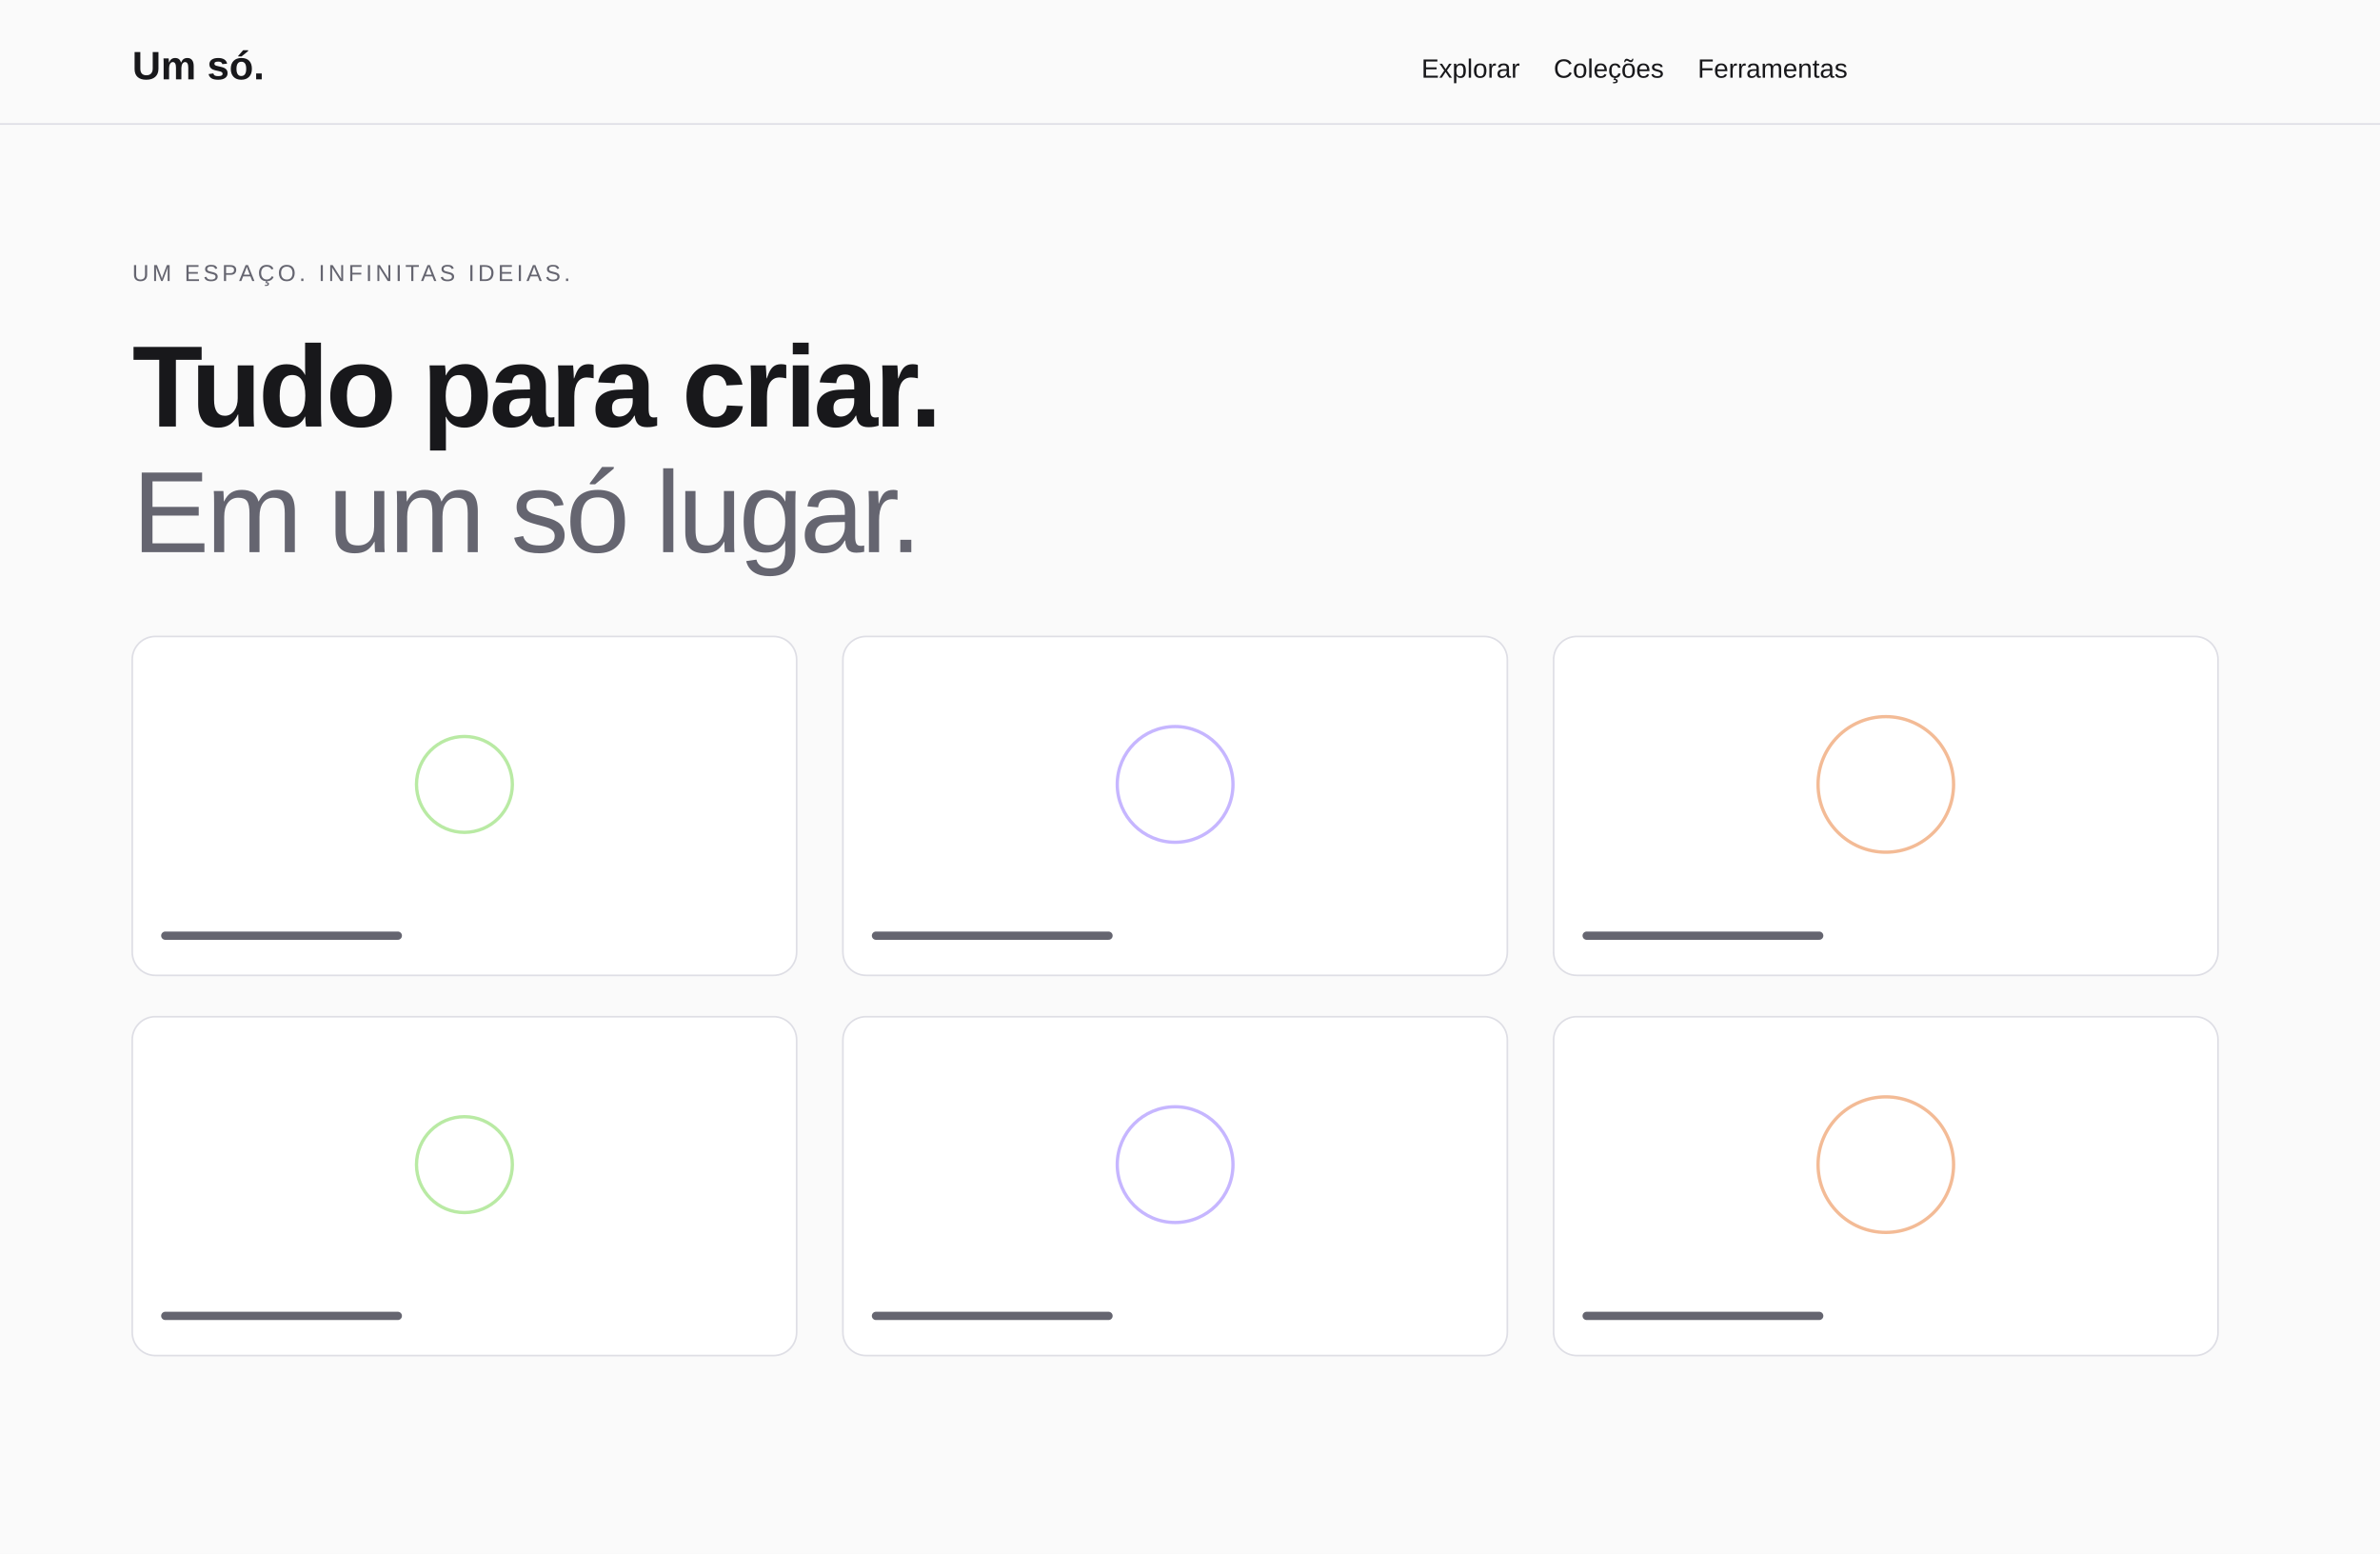
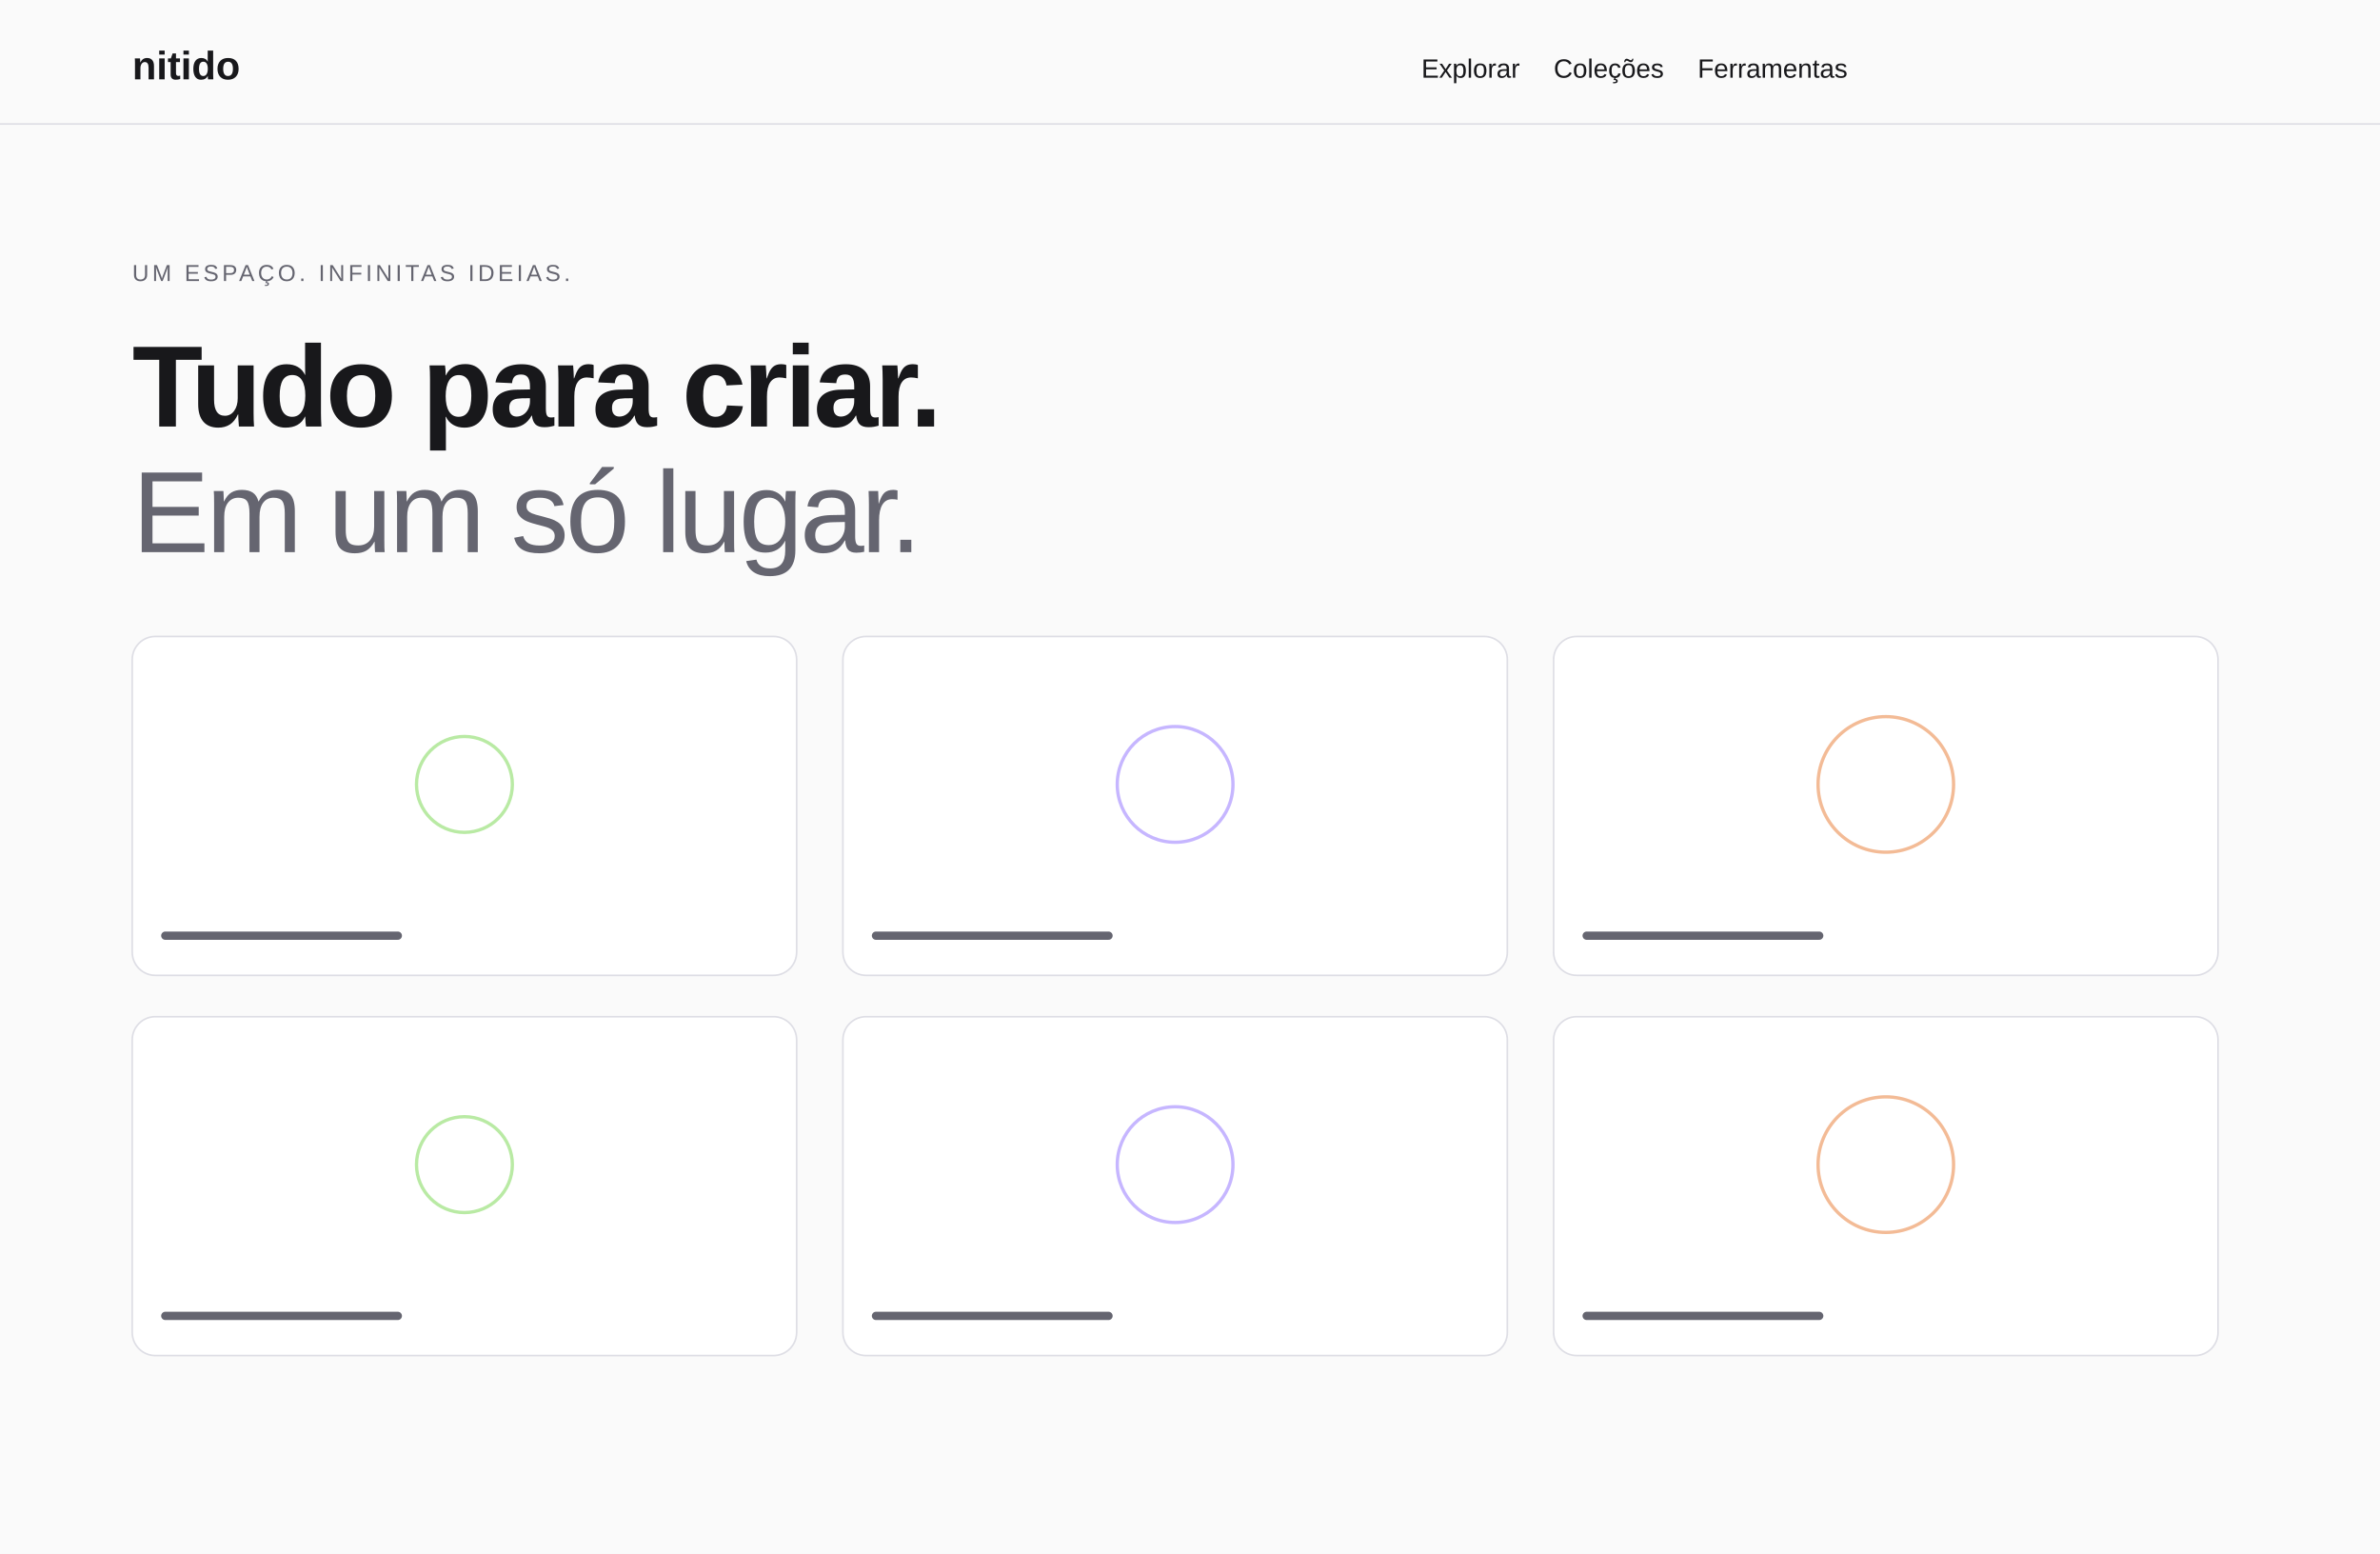
<svg xmlns="http://www.w3.org/2000/svg" width="1440" height="940" viewBox="0 0 1440 940">
  <rect width="100%" height="100%" fill="#fafafa" />
  <path d="M0 75h1440" stroke="#dedee5" />
  <g fill="#18181b" font-family="Arial, sans-serif">
-     <text x="80" y="48" font-size="24" font-weight="700">Um só.</text>
+     <text x="80" y="48" font-size="24" font-weight="700">nitido</text>
    <text x="860" y="47" font-size="16">Explorar　 Coleções　 Ferramentas</text>
    <text x="80" y="170" font-size="14" fill="#656570" letter-spacing="2">UM ESPAÇO. INFINITAS IDEIAS.</text>
    <text x="80" y="258" font-size="70" font-weight="700" letter-spacing="-2">Tudo para criar.</text>
    <text x="80" y="334" font-size="70" fill="#656570" letter-spacing="-2">Em um só lugar.</text>
  </g>
  <g>
    <rect x="80" y="385" width="402" height="205" rx="14" fill="#fff" stroke="#dedee5" />
    <circle cx="281" cy="474.5" r="29" fill="none" stroke="#b9eaa4" stroke-width="2" />
    <path d="M100 566h140.7" stroke="#656570" stroke-width="5" stroke-linecap="round" />
  </g>
  <g>
    <rect x="510" y="385" width="402" height="205" rx="14" fill="#fff" stroke="#dedee5" />
    <circle cx="711" cy="474.5" r="35" fill="none" stroke="#c6b6ff" stroke-width="2" />
    <path d="M530 566h140.7" stroke="#656570" stroke-width="5" stroke-linecap="round" />
  </g>
  <g>
    <rect x="940" y="385" width="402" height="205" rx="14" fill="#fff" stroke="#dedee5" />
    <circle cx="1141" cy="474.5" r="41" fill="none" stroke="#f3bb96" stroke-width="2" />
    <path d="M960 566h140.7" stroke="#656570" stroke-width="5" stroke-linecap="round" />
  </g>
  <g>
    <rect x="80" y="615" width="402" height="205" rx="14" fill="#fff" stroke="#dedee5" />
    <circle cx="281" cy="704.5" r="29" fill="none" stroke="#b9eaa4" stroke-width="2" />
    <path d="M100 796h140.7" stroke="#656570" stroke-width="5" stroke-linecap="round" />
  </g>
  <g>
    <rect x="510" y="615" width="402" height="205" rx="14" fill="#fff" stroke="#dedee5" />
    <circle cx="711" cy="704.5" r="35" fill="none" stroke="#c6b6ff" stroke-width="2" />
    <path d="M530 796h140.7" stroke="#656570" stroke-width="5" stroke-linecap="round" />
  </g>
  <g>
    <rect x="940" y="615" width="402" height="205" rx="14" fill="#fff" stroke="#dedee5" />
    <circle cx="1141" cy="704.5" r="41" fill="none" stroke="#f3bb96" stroke-width="2" />
    <path d="M960 796h140.7" stroke="#656570" stroke-width="5" stroke-linecap="round" />
  </g>
</svg>
